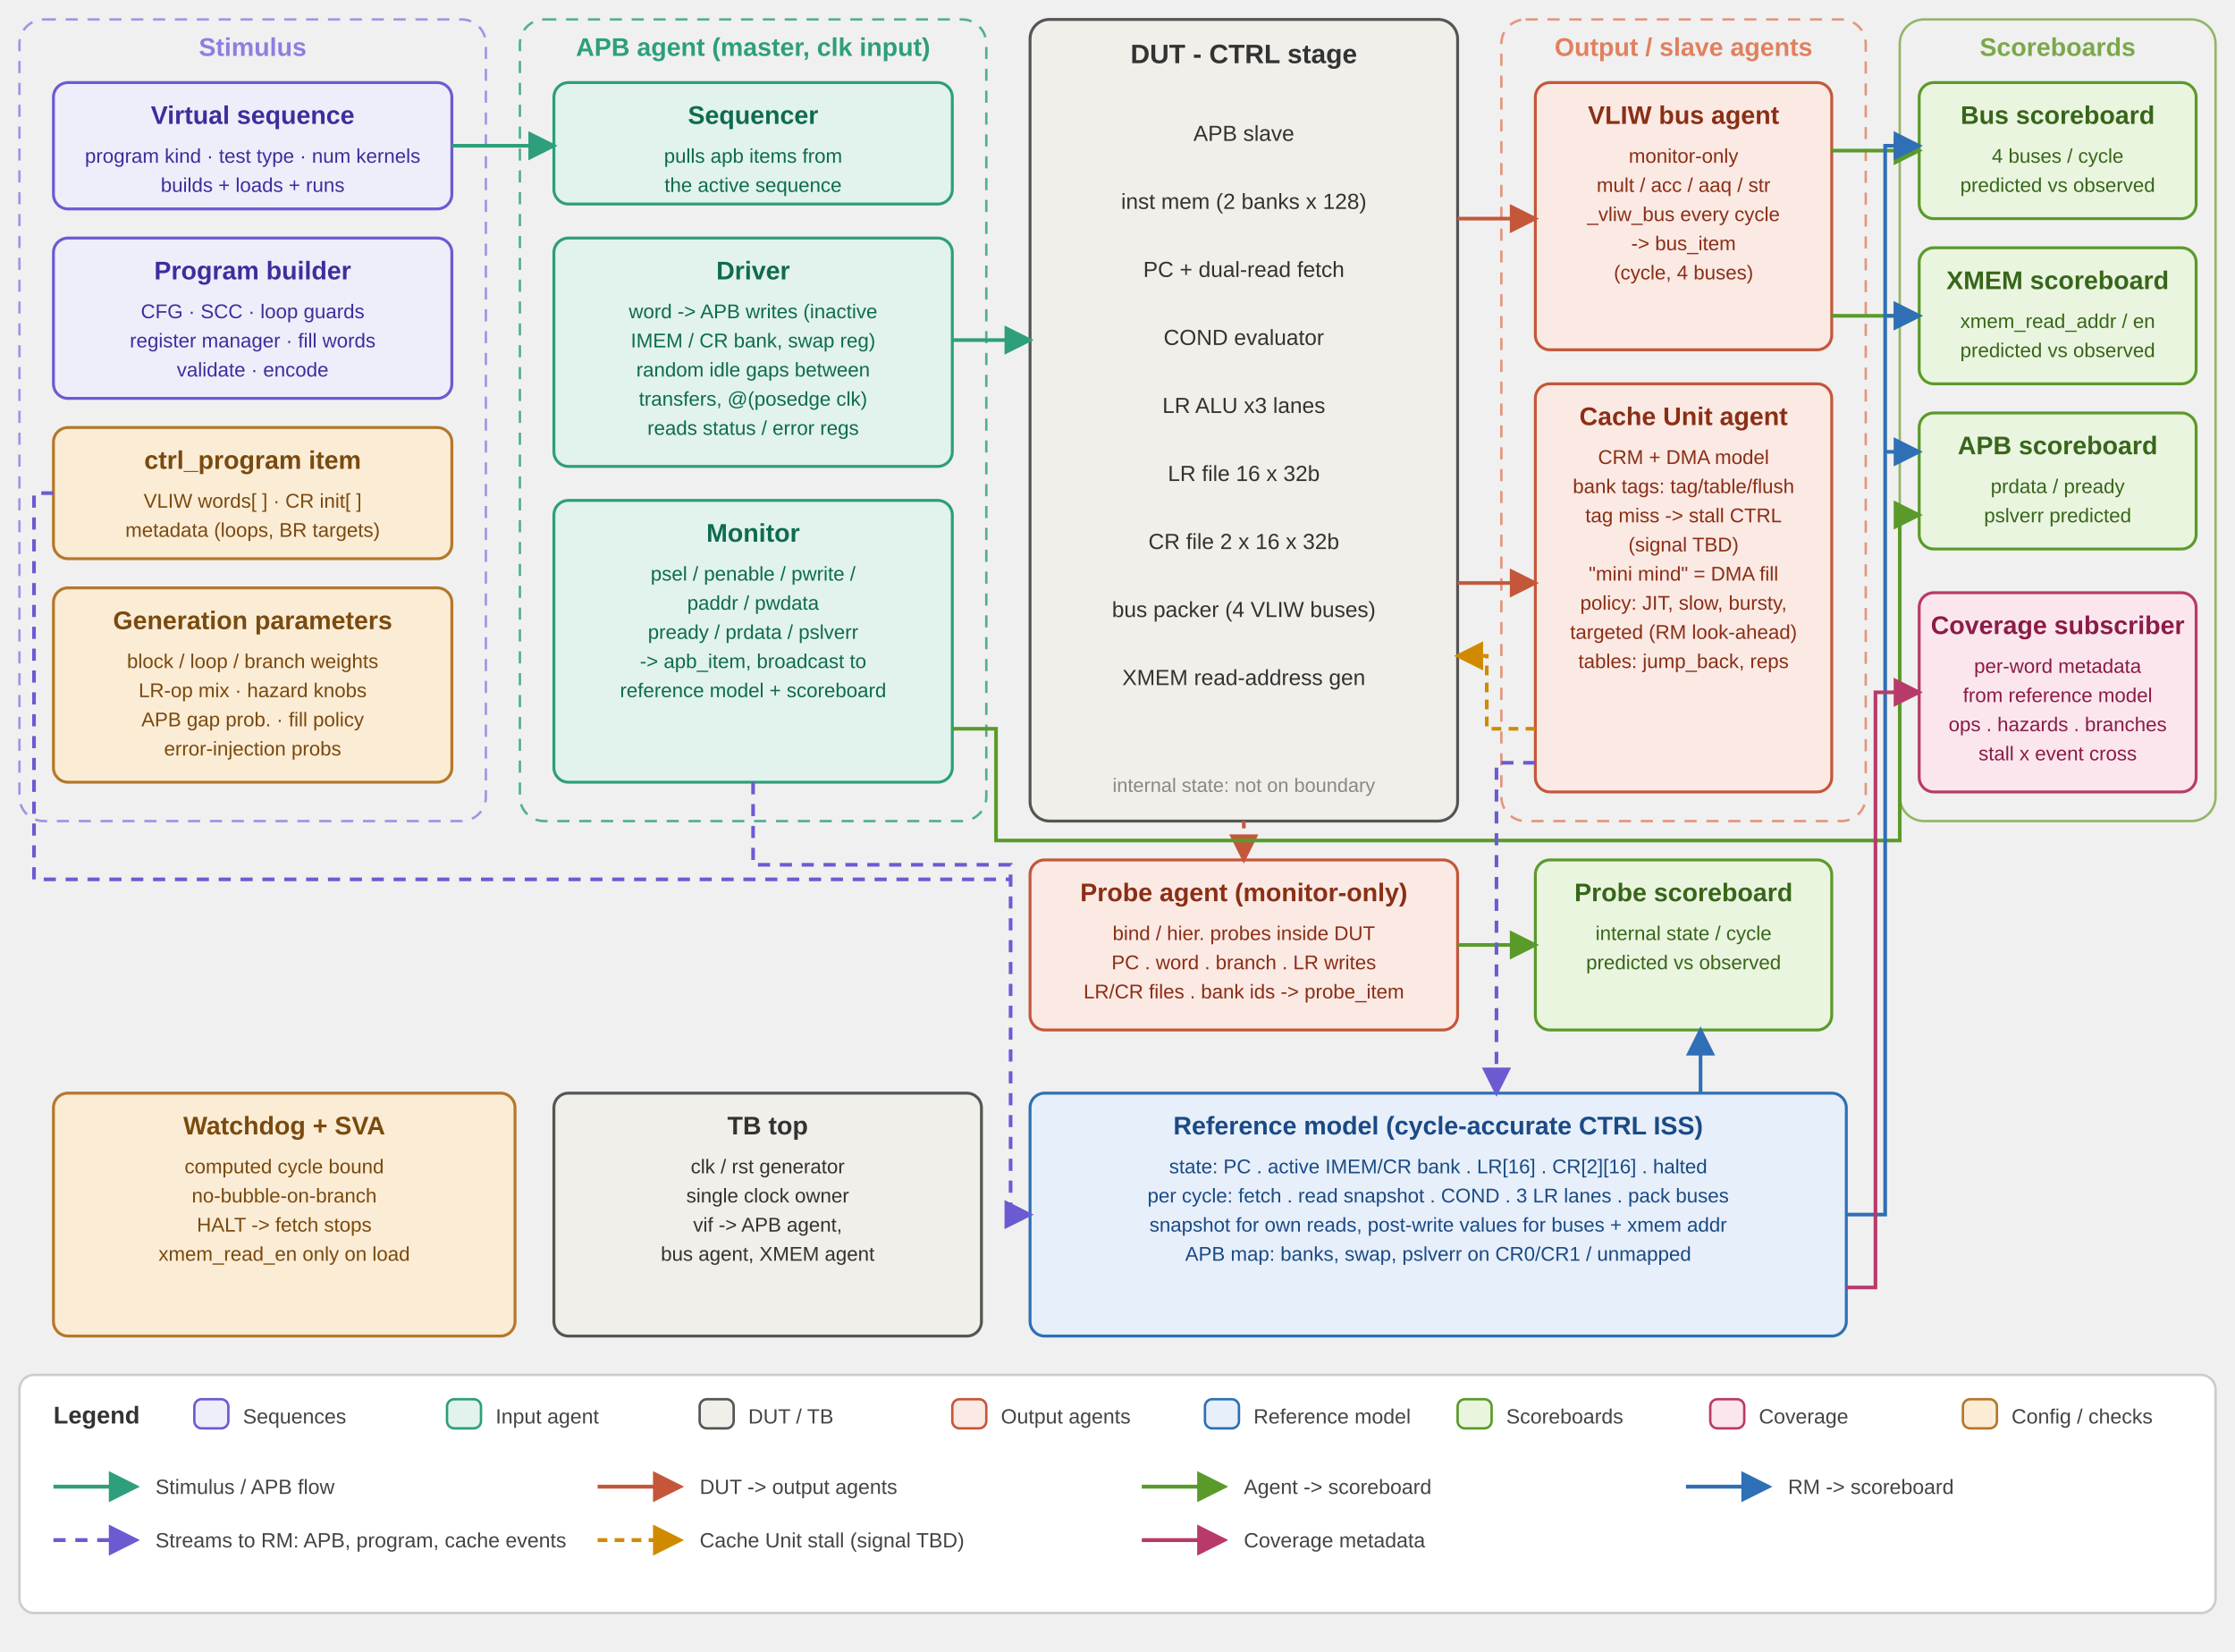
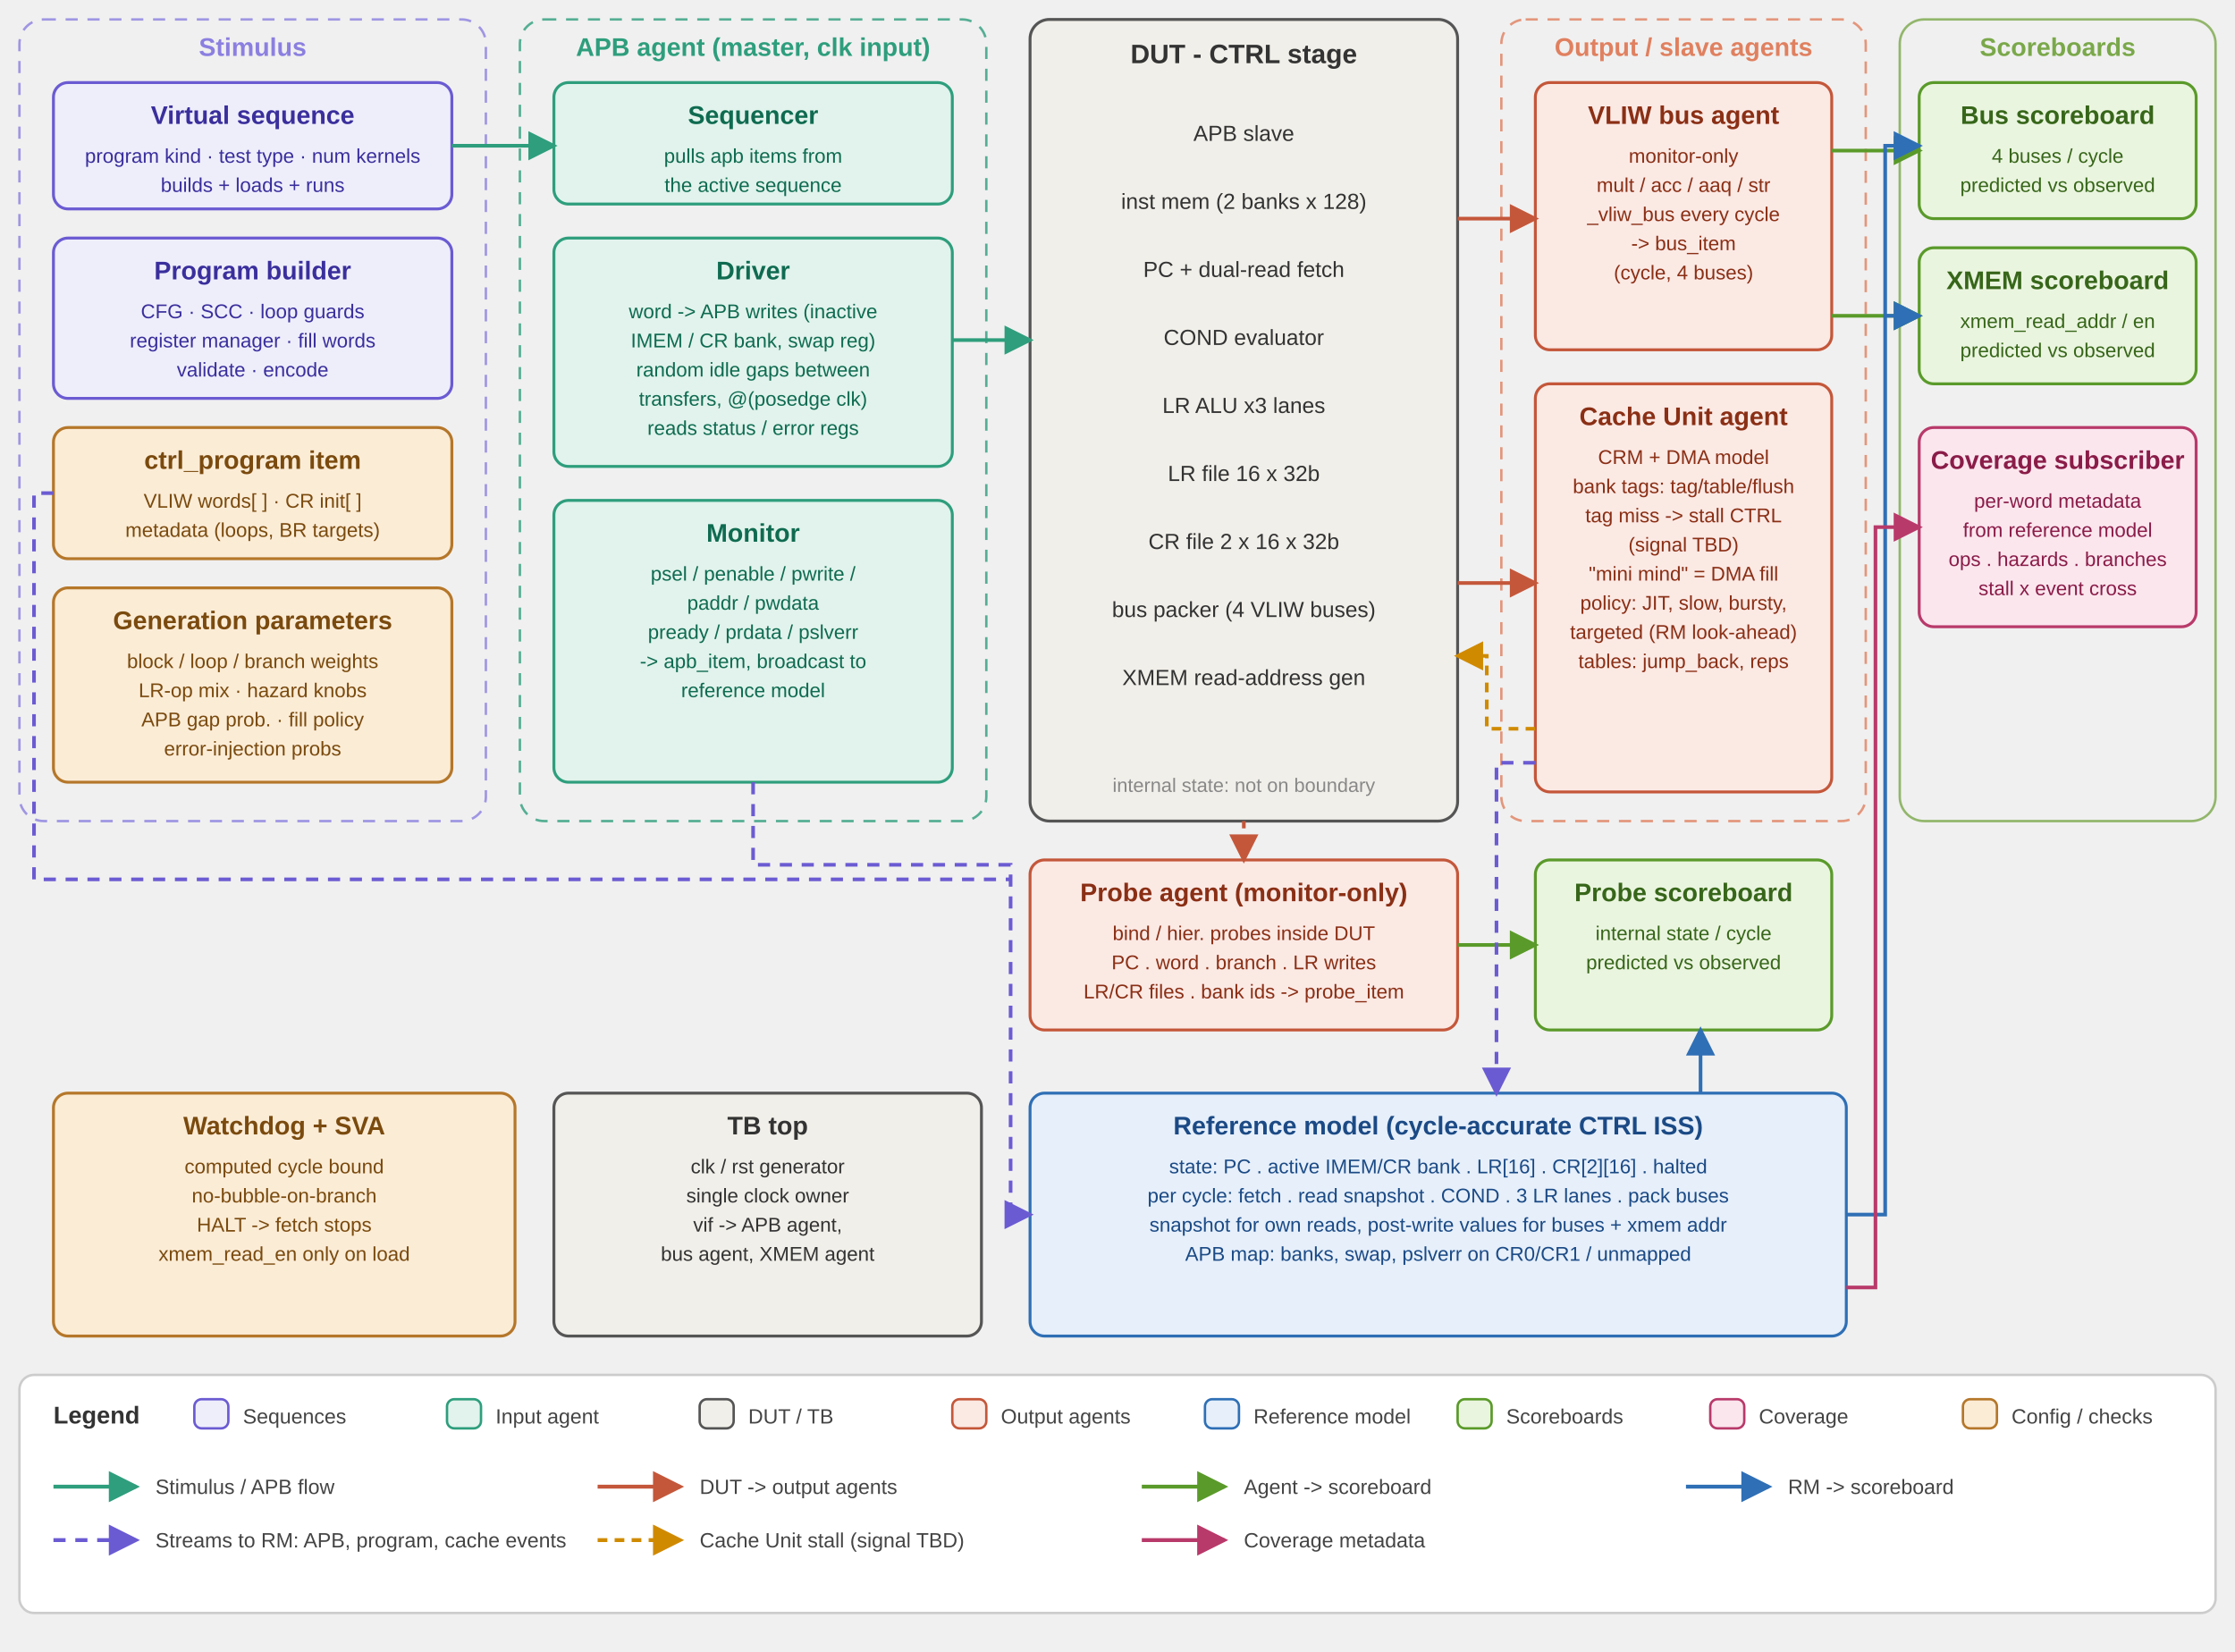
<svg xmlns="http://www.w3.org/2000/svg" viewBox="0 0 920 680" font-family="Arial, Helvetica, sans-serif">
  <defs>
    <marker id="a2e9e7c" markerWidth="8" markerHeight="8" refX="7" refY="4" orient="auto">
      <path d="M0,0 L8,4 L0,8 z" fill="#2e9e7c" />
    </marker>
    <marker id="ac4573a" markerWidth="8" markerHeight="8" refX="7" refY="4" orient="auto">
      <path d="M0,0 L8,4 L0,8 z" fill="#c4573a" />
    </marker>
    <marker id="a5a9a2a" markerWidth="8" markerHeight="8" refX="7" refY="4" orient="auto">
      <path d="M0,0 L8,4 L0,8 z" fill="#5a9a2a" />
    </marker>
    <marker id="a2f6fb5" markerWidth="8" markerHeight="8" refX="7" refY="4" orient="auto">
      <path d="M0,0 L8,4 L0,8 z" fill="#2f6fb5" />
    </marker>
    <marker id="ab83a6a" markerWidth="8" markerHeight="8" refX="7" refY="4" orient="auto">
      <path d="M0,0 L8,4 L0,8 z" fill="#b83a6a" />
    </marker>
    <marker id="a6b5bd2" markerWidth="8" markerHeight="8" refX="7" refY="4" orient="auto">
      <path d="M0,0 L8,4 L0,8 z" fill="#6b5bd2" />
    </marker>
    <marker id="a888888" markerWidth="8" markerHeight="8" refX="7" refY="4" orient="auto">
      <path d="M0,0 L8,4 L0,8 z" fill="#888888" />
    </marker>
    <marker id="ad08a00" markerWidth="8" markerHeight="8" refX="7" refY="4" orient="auto">
      <path d="M0,0 L8,4 L0,8 z" fill="#d08a00" />
    </marker>
  </defs>
  <rect x="8" y="8" width="192" height="330" rx="10" fill="none" stroke="#8b7fe0" stroke-width="1" stroke-dasharray="5,4" opacity=".8" />
  <text x="104.0" y="23" text-anchor="middle" font-weight="bold" font-size="10.5" fill="#8b7fe0">Stimulus</text>
  <rect x="214" y="8" width="192" height="330" rx="10" fill="none" stroke="#2e9e7c" stroke-width="1" stroke-dasharray="5,4" opacity=".8" />
  <text x="310.0" y="23" text-anchor="middle" font-weight="bold" font-size="10.5" fill="#2e9e7c">APB agent (master, clk input)</text>
  <rect x="618" y="8" width="150" height="330" rx="10" fill="none" stroke="#e0805f" stroke-width="1" stroke-dasharray="5,4" opacity=".8" />
  <text x="693.0" y="23" text-anchor="middle" font-weight="bold" font-size="10.5" fill="#e0805f">Output / slave agents</text>
  <rect x="22" y="34" width="164" height="52" rx="6" fill="#eeeefb" stroke="#6b5bd2" stroke-width="1.2" />
  <text x="104.0" y="51" text-anchor="middle" font-weight="bold" font-size="10.5" fill="#3a2f9c">Virtual sequence</text>
  <text x="104.0" y="67" text-anchor="middle" font-size="8.2" fill="#3a2f9c">program kind · test type · num kernels</text>
  <text x="104.0" y="79" text-anchor="middle" font-size="8.2" fill="#3a2f9c">builds + loads + runs</text>
  <rect x="22" y="98" width="164" height="66" rx="6" fill="#eeeefb" stroke="#6b5bd2" stroke-width="1.2" />
  <text x="104.0" y="115" text-anchor="middle" font-weight="bold" font-size="10.5" fill="#3a2f9c">Program builder</text>
  <text x="104.0" y="131" text-anchor="middle" font-size="8.2" fill="#3a2f9c">CFG · SCC · loop guards</text>
  <text x="104.0" y="143" text-anchor="middle" font-size="8.2" fill="#3a2f9c">register manager · fill words</text>
  <text x="104.0" y="155" text-anchor="middle" font-size="8.2" fill="#3a2f9c">validate · encode</text>
  <rect x="22" y="176" width="164" height="54" rx="6" fill="#fbecd6" stroke="#b5772a" stroke-width="1.2" />
  <text x="104.0" y="193" text-anchor="middle" font-weight="bold" font-size="10.5" fill="#7a4a0e">ctrl_program item</text>
  <text x="104.0" y="209" text-anchor="middle" font-size="8.2" fill="#7a4a0e">VLIW words[ ] · CR init[ ]</text>
  <text x="104.0" y="221" text-anchor="middle" font-size="8.2" fill="#7a4a0e">metadata (loops, BR targets)</text>
  <rect x="22" y="242" width="164" height="80" rx="6" fill="#fbecd6" stroke="#b5772a" stroke-width="1.2" />
  <text x="104.0" y="259" text-anchor="middle" font-weight="bold" font-size="10.5" fill="#7a4a0e">Generation parameters</text>
  <text x="104.0" y="275" text-anchor="middle" font-size="8.2" fill="#7a4a0e">block / loop / branch weights</text>
  <text x="104.0" y="287" text-anchor="middle" font-size="8.2" fill="#7a4a0e">LR-op mix · hazard knobs</text>
  <text x="104.0" y="299" text-anchor="middle" font-size="8.2" fill="#7a4a0e">APB gap prob. · fill policy</text>
  <text x="104.0" y="311" text-anchor="middle" font-size="8.2" fill="#7a4a0e">error-injection probs</text>
  <rect x="228" y="34" width="164" height="50" rx="6" fill="#e1f3ec" stroke="#2e9e7c" stroke-width="1.2" />
  <text x="310.0" y="51" text-anchor="middle" font-weight="bold" font-size="10.5" fill="#0f6b50">Sequencer</text>
  <text x="310.0" y="67" text-anchor="middle" font-size="8.2" fill="#0f6b50">pulls apb items from</text>
  <text x="310.0" y="79" text-anchor="middle" font-size="8.2" fill="#0f6b50">the active sequence</text>
  <rect x="228" y="98" width="164" height="94" rx="6" fill="#e1f3ec" stroke="#2e9e7c" stroke-width="1.2" />
  <text x="310.0" y="115" text-anchor="middle" font-weight="bold" font-size="10.5" fill="#0f6b50">Driver</text>
  <text x="310.0" y="131" text-anchor="middle" font-size="8.2" fill="#0f6b50">word -&gt; APB writes (inactive</text>
  <text x="310.0" y="143" text-anchor="middle" font-size="8.2" fill="#0f6b50">IMEM / CR bank, swap reg)</text>
  <text x="310.0" y="155" text-anchor="middle" font-size="8.2" fill="#0f6b50">random idle gaps between</text>
  <text x="310.0" y="167" text-anchor="middle" font-size="8.2" fill="#0f6b50">transfers, @(posedge clk)</text>
  <text x="310.0" y="179" text-anchor="middle" font-size="8.2" fill="#0f6b50">reads status / error regs</text>
  <rect x="228" y="206" width="164" height="116" rx="6" fill="#e1f3ec" stroke="#2e9e7c" stroke-width="1.2" />
  <text x="310.0" y="223" text-anchor="middle" font-weight="bold" font-size="10.5" fill="#0f6b50">Monitor</text>
  <text x="310.0" y="239" text-anchor="middle" font-size="8.2" fill="#0f6b50">psel / penable / pwrite /</text>
  <text x="310.0" y="251" text-anchor="middle" font-size="8.2" fill="#0f6b50">paddr / pwdata</text>
  <text x="310.0" y="263" text-anchor="middle" font-size="8.2" fill="#0f6b50">pready / prdata / pslverr</text>
  <text x="310.0" y="275" text-anchor="middle" font-size="8.2" fill="#0f6b50">-&gt; apb_item, broadcast to</text>
-   <text x="310.0" y="287" text-anchor="middle" font-size="8.2" fill="#0f6b50">reference model + scoreboard</text>
+   <text x="310.0" y="287" text-anchor="middle" font-size="8.2" fill="#0f6b50">reference model</text>
  <rect x="424" y="8" width="176" height="330" rx="8" fill="#f1efe9" stroke="#555555" stroke-width="1.2" />
  <text x="512" y="26" text-anchor="middle" font-weight="bold" font-size="11" fill="#333333">DUT - CTRL stage</text>
  <text x="512" y="58" text-anchor="middle" font-size="9" fill="#333333">APB slave</text>
  <text x="512" y="86" text-anchor="middle" font-size="9" fill="#333333">inst mem (2 banks x 128)</text>
  <text x="512" y="114" text-anchor="middle" font-size="9" fill="#333333">PC + dual-read fetch</text>
  <text x="512" y="142" text-anchor="middle" font-size="9" fill="#333333">COND evaluator</text>
  <text x="512" y="170" text-anchor="middle" font-size="9" fill="#333333">LR ALU x3 lanes</text>
  <text x="512" y="198" text-anchor="middle" font-size="9" fill="#333333">LR file 16 x 32b</text>
  <text x="512" y="226" text-anchor="middle" font-size="9" fill="#333333">CR file 2 x 16 x 32b</text>
  <text x="512" y="254" text-anchor="middle" font-size="9" fill="#333333">bus packer (4 VLIW buses)</text>
  <text x="512" y="282" text-anchor="middle" font-size="9" fill="#333333">XMEM read-address gen</text>
  <text x="512" y="326" text-anchor="middle" font-size="8" fill="#888">internal state: not on boundary</text>
  <rect x="632" y="34" width="122" height="110" rx="6" fill="#fbe9e4" stroke="#c4573a" stroke-width="1.2" />
  <text x="693.0" y="51" text-anchor="middle" font-weight="bold" font-size="10.5" fill="#8a2f15">VLIW bus agent</text>
  <text x="693.0" y="67" text-anchor="middle" font-size="8.2" fill="#8a2f15">monitor-only</text>
  <text x="693.0" y="79" text-anchor="middle" font-size="8.2" fill="#8a2f15">mult / acc / aaq / str</text>
  <text x="693.0" y="91" text-anchor="middle" font-size="8.2" fill="#8a2f15">_vliw_bus every cycle</text>
  <text x="693.0" y="103" text-anchor="middle" font-size="8.2" fill="#8a2f15">-&gt; bus_item</text>
  <text x="693.0" y="115" text-anchor="middle" font-size="8.2" fill="#8a2f15">(cycle, 4 buses)</text>
  <rect x="632" y="158" width="122" height="168" rx="6" fill="#fbe9e4" stroke="#c4573a" stroke-width="1.2" />
  <text x="693.0" y="175" text-anchor="middle" font-weight="bold" font-size="10.5" fill="#8a2f15">Cache Unit agent</text>
  <text x="693.0" y="191" text-anchor="middle" font-size="8.2" fill="#8a2f15">CRM + DMA model</text>
  <text x="693.0" y="203" text-anchor="middle" font-size="8.2" fill="#8a2f15">bank tags: tag/table/flush</text>
  <text x="693.0" y="215" text-anchor="middle" font-size="8.2" fill="#8a2f15">tag miss -&gt; stall CTRL</text>
  <text x="693.0" y="227" text-anchor="middle" font-size="8.2" fill="#8a2f15">(signal TBD)</text>
  <text x="693.0" y="239" text-anchor="middle" font-size="8.2" fill="#8a2f15">"mini mind" = DMA fill</text>
  <text x="693.0" y="251" text-anchor="middle" font-size="8.2" fill="#8a2f15">policy: JIT, slow, bursty,</text>
  <text x="693.0" y="263" text-anchor="middle" font-size="8.2" fill="#8a2f15">targeted (RM look-ahead)</text>
  <text x="693.0" y="275" text-anchor="middle" font-size="8.2" fill="#8a2f15">tables: jump_back, reps</text>
  <rect x="782" y="8" width="130" height="330" rx="10" fill="none" stroke="#7aa84a" stroke-width="1" stroke-dasharray="none" opacity=".8" />
  <text x="847.0" y="23" text-anchor="middle" font-weight="bold" font-size="10.5" fill="#7aa84a">Scoreboards</text>
  <rect x="790" y="34" width="114" height="56" rx="6" fill="#eaf5df" stroke="#5a9a2a" stroke-width="1.2" />
  <text x="847.0" y="51" text-anchor="middle" font-weight="bold" font-size="10.5" fill="#37661a">Bus scoreboard</text>
  <text x="847.0" y="67" text-anchor="middle" font-size="8.2" fill="#37661a">4 buses / cycle</text>
  <text x="847.0" y="79" text-anchor="middle" font-size="8.2" fill="#37661a">predicted vs observed</text>
  <rect x="790" y="102" width="114" height="56" rx="6" fill="#eaf5df" stroke="#5a9a2a" stroke-width="1.2" />
  <text x="847.0" y="119" text-anchor="middle" font-weight="bold" font-size="10.5" fill="#37661a">XMEM scoreboard</text>
  <text x="847.0" y="135" text-anchor="middle" font-size="8.2" fill="#37661a">xmem_read_addr / en</text>
  <text x="847.0" y="147" text-anchor="middle" font-size="8.2" fill="#37661a">predicted vs observed</text>
-   <rect x="790" y="170" width="114" height="56" rx="6" fill="#eaf5df" stroke="#5a9a2a" stroke-width="1.2" />
-   <text x="847.0" y="187" text-anchor="middle" font-weight="bold" font-size="10.5" fill="#37661a">APB scoreboard</text>
-   <text x="847.0" y="203" text-anchor="middle" font-size="8.2" fill="#37661a">prdata / pready</text>
-   <text x="847.0" y="215" text-anchor="middle" font-size="8.2" fill="#37661a">pslverr predicted</text>
-   <rect x="790" y="244" width="114" height="82" rx="6" fill="#fbe6ee" stroke="#b83a6a" stroke-width="1.2" />
-   <text x="847.0" y="261" text-anchor="middle" font-weight="bold" font-size="10.5" fill="#8a1c48">Coverage subscriber</text>
-   <text x="847.0" y="277" text-anchor="middle" font-size="8.2" fill="#8a1c48">per-word metadata</text>
-   <text x="847.0" y="289" text-anchor="middle" font-size="8.2" fill="#8a1c48">from reference model</text>
-   <text x="847.0" y="301" text-anchor="middle" font-size="8.2" fill="#8a1c48">ops . hazards . branches</text>
-   <text x="847.0" y="313" text-anchor="middle" font-size="8.2" fill="#8a1c48">stall x event cross</text>
+   <rect x="790" y="176" width="114" height="82" rx="6" fill="#fbe6ee" stroke="#b83a6a" stroke-width="1.2" />
+   <text x="847.0" y="193" text-anchor="middle" font-weight="bold" font-size="10.5" fill="#8a1c48">Coverage subscriber</text>
+   <text x="847.0" y="209" text-anchor="middle" font-size="8.2" fill="#8a1c48">per-word metadata</text>
+   <text x="847.0" y="221" text-anchor="middle" font-size="8.2" fill="#8a1c48">from reference model</text>
+   <text x="847.0" y="233" text-anchor="middle" font-size="8.2" fill="#8a1c48">ops . hazards . branches</text>
+   <text x="847.0" y="245" text-anchor="middle" font-size="8.2" fill="#8a1c48">stall x event cross</text>
  <rect x="424" y="450" width="336" height="100" rx="6" fill="#e6effa" stroke="#2f6fb5" stroke-width="1.2" />
  <text x="592.0" y="467" text-anchor="middle" font-weight="bold" font-size="10.5" fill="#1b4a85">Reference model (cycle-accurate CTRL ISS)</text>
  <text x="592.0" y="483" text-anchor="middle" font-size="8.2" fill="#1b4a85">state: PC . active IMEM/CR bank . LR[16] . CR[2][16] . halted</text>
  <text x="592.0" y="495" text-anchor="middle" font-size="8.2" fill="#1b4a85">per cycle: fetch . read snapshot . COND . 3 LR lanes . pack buses</text>
  <text x="592.0" y="507" text-anchor="middle" font-size="8.2" fill="#1b4a85">snapshot for own reads, post-write values for buses + xmem addr</text>
  <text x="592.0" y="519" text-anchor="middle" font-size="8.2" fill="#1b4a85">APB map: banks, swap, pslverr on CR0/CR1 / unmapped</text>
  <rect x="22" y="450" width="190" height="100" rx="6" fill="#fbecd6" stroke="#b5772a" stroke-width="1.2" />
  <text x="117.0" y="467" text-anchor="middle" font-weight="bold" font-size="10.5" fill="#7a4a0e">Watchdog + SVA</text>
  <text x="117.0" y="483" text-anchor="middle" font-size="8.2" fill="#7a4a0e">computed cycle bound</text>
  <text x="117.0" y="495" text-anchor="middle" font-size="8.2" fill="#7a4a0e">no-bubble-on-branch</text>
  <text x="117.0" y="507" text-anchor="middle" font-size="8.2" fill="#7a4a0e">HALT -&gt; fetch stops</text>
  <text x="117.0" y="519" text-anchor="middle" font-size="8.2" fill="#7a4a0e">xmem_read_en only on load</text>
  <rect x="228" y="450" width="176" height="100" rx="6" fill="#f1efe9" stroke="#555555" stroke-width="1.2" />
  <text x="316.0" y="467" text-anchor="middle" font-weight="bold" font-size="10.5" fill="#333333">TB top</text>
  <text x="316.0" y="483" text-anchor="middle" font-size="8.2" fill="#333333">clk / rst generator</text>
  <text x="316.0" y="495" text-anchor="middle" font-size="8.2" fill="#333333">single clock owner</text>
  <text x="316.0" y="507" text-anchor="middle" font-size="8.2" fill="#333333">vif -&gt; APB agent,</text>
  <text x="316.0" y="519" text-anchor="middle" font-size="8.2" fill="#333333">bus agent, XMEM agent</text>
  <rect x="424" y="354" width="176" height="70" rx="6" fill="#fbe9e4" stroke="#c4573a" stroke-width="1.2" />
  <text x="512.0" y="371" text-anchor="middle" font-weight="bold" font-size="10.5" fill="#8a2f15">Probe agent (monitor-only)</text>
  <text x="512.0" y="387" text-anchor="middle" font-size="8.2" fill="#8a2f15">bind / hier. probes inside DUT</text>
  <text x="512.0" y="399" text-anchor="middle" font-size="8.2" fill="#8a2f15">PC . word . branch . LR writes</text>
  <text x="512.0" y="411" text-anchor="middle" font-size="8.2" fill="#8a2f15">LR/CR files . bank ids -&gt; probe_item</text>
  <rect x="632" y="354" width="122" height="70" rx="6" fill="#eaf5df" stroke="#5a9a2a" stroke-width="1.2" />
  <text x="693.0" y="371" text-anchor="middle" font-weight="bold" font-size="10.5" fill="#37661a">Probe scoreboard</text>
  <text x="693.0" y="387" text-anchor="middle" font-size="8.2" fill="#37661a">internal state / cycle</text>
  <text x="693.0" y="399" text-anchor="middle" font-size="8.2" fill="#37661a">predicted vs observed</text>
  <path d="M186,60 L228,60" stroke="#2e9e7c" stroke-width="1.5" fill="none" marker-end="url(#a2e9e7c)" />
  <path d="M392,140 L424,140" stroke="#2e9e7c" stroke-width="1.5" fill="none" marker-end="url(#a2e9e7c)" />
  <path d="M600,90 L632,90" stroke="#c4573a" stroke-width="1.5" fill="none" marker-end="url(#ac4573a)" />
  <path d="M600,240 L632,240" stroke="#c4573a" stroke-width="1.5" fill="none" marker-end="url(#ac4573a)" />
  <polyline points="632,300 612,300 612,270 600,270" stroke="#d08a00" stroke-width="1.5" fill="none" stroke-dasharray="4,3" marker-end="url(#ad08a00)" />
  <path d="M512,338 L512,354" stroke="#c4573a" stroke-width="1.5" fill="none" stroke-dasharray="3,3" marker-end="url(#ac4573a)" />
  <path d="M600,389 L632,389" stroke="#5a9a2a" stroke-width="1.5" fill="none" marker-end="url(#a5a9a2a)" />
  <path d="M700,450 L700,424" stroke="#2f6fb5" stroke-width="1.5" fill="none" marker-end="url(#a2f6fb5)" />
  <path d="M754,62 L790,62" stroke="#5a9a2a" stroke-width="1.5" fill="none" marker-end="url(#a5a9a2a)" />
  <path d="M754,130 L790,130" stroke="#5a9a2a" stroke-width="1.5" fill="none" marker-end="url(#a5a9a2a)" />
-   <polyline points="392,300 410,300 410,346 782,346 782,212 790,212" stroke="#5a9a2a" stroke-width="1.5" fill="none" marker-end="url(#a5a9a2a)" />
  <polyline points="310,322 310,356 416,356 416,500 424,500" stroke="#6b5bd2" stroke-width="1.5" fill="none" stroke-dasharray="5,4" marker-end="url(#a6b5bd2)" />
  <polyline points="760,500 776,500 776,60 790,60" stroke="#2f6fb5" stroke-width="1.5" fill="none" marker-end="url(#a2f6fb5)" />
  <polyline points="776,130 790,130" stroke="#2f6fb5" stroke-width="1.5" fill="none" marker-end="url(#a2f6fb5)" />
-   <polyline points="776,186 790,186" stroke="#2f6fb5" stroke-width="1.5" fill="none" marker-end="url(#a2f6fb5)" />
-   <polyline points="760,530 772,530 772,285 790,285" stroke="#b83a6a" stroke-width="1.5" fill="none" marker-end="url(#ab83a6a)" />
+   <polyline points="760,530 772,530 772,217 790,217" stroke="#b83a6a" stroke-width="1.5" fill="none" marker-end="url(#ab83a6a)" />
  <polyline points="632,314 616,314 616,450" stroke="#6b5bd2" stroke-width="1.5" fill="none" stroke-dasharray="5,4" marker-end="url(#a6b5bd2)" />
  <polyline points="22,203 14,203 14,362 416,362" stroke="#6b5bd2" stroke-width="1.5" fill="none" stroke-dasharray="5,4" />
  <rect x="8" y="566" width="904" height="98" rx="6" fill="#fff" stroke="#ccc" />
  <text x="22" y="586" font-weight="bold" font-size="10" fill="#333">Legend</text>
  <rect x="80" y="576" width="14" height="12" rx="3" fill="#eeeefb" stroke="#6b5bd2" />
  <text x="100" y="586" font-size="8.5" fill="#444">Sequences</text>
  <rect x="184" y="576" width="14" height="12" rx="3" fill="#e1f3ec" stroke="#2e9e7c" />
  <text x="204" y="586" font-size="8.5" fill="#444">Input agent</text>
  <rect x="288" y="576" width="14" height="12" rx="3" fill="#f1efe9" stroke="#555" />
  <text x="308" y="586" font-size="8.5" fill="#444">DUT / TB</text>
  <rect x="392" y="576" width="14" height="12" rx="3" fill="#fbe9e4" stroke="#c4573a" />
  <text x="412" y="586" font-size="8.5" fill="#444">Output agents</text>
  <rect x="496" y="576" width="14" height="12" rx="3" fill="#e6effa" stroke="#2f6fb5" />
  <text x="516" y="586" font-size="8.5" fill="#444">Reference model</text>
  <rect x="600" y="576" width="14" height="12" rx="3" fill="#eaf5df" stroke="#5a9a2a" />
  <text x="620" y="586" font-size="8.5" fill="#444">Scoreboards</text>
  <rect x="704" y="576" width="14" height="12" rx="3" fill="#fbe6ee" stroke="#b83a6a" />
  <text x="724" y="586" font-size="8.5" fill="#444">Coverage</text>
  <rect x="808" y="576" width="14" height="12" rx="3" fill="#fbecd6" stroke="#b5772a" />
  <text x="828" y="586" font-size="8.5" fill="#444">Config / checks</text>
  <line x1="22" y1="612" x2="56" y2="612" stroke="#2e9e7c" stroke-width="1.6" marker-end="url(#a2e9e7c)" />
  <text x="64" y="615" font-size="8.5" fill="#444">Stimulus / APB flow</text>
  <line x1="246" y1="612" x2="280" y2="612" stroke="#c4573a" stroke-width="1.6" marker-end="url(#ac4573a)" />
  <text x="288" y="615" font-size="8.5" fill="#444">DUT -&gt; output agents</text>
  <line x1="470" y1="612" x2="504" y2="612" stroke="#5a9a2a" stroke-width="1.6" marker-end="url(#a5a9a2a)" />
  <text x="512" y="615" font-size="8.5" fill="#444">Agent -&gt; scoreboard</text>
  <line x1="694" y1="612" x2="728" y2="612" stroke="#2f6fb5" stroke-width="1.6" marker-end="url(#a2f6fb5)" />
  <text x="736" y="615" font-size="8.5" fill="#444">RM -&gt; scoreboard</text>
  <line x1="22" y1="634" x2="56" y2="634" stroke="#6b5bd2" stroke-width="1.6" stroke-dasharray="5,4" marker-end="url(#a6b5bd2)" />
  <text x="64" y="637" font-size="8.5" fill="#444">Streams to RM: APB, program, cache events</text>
  <line x1="246" y1="634" x2="280" y2="634" stroke="#d08a00" stroke-width="1.6" stroke-dasharray="4,3" marker-end="url(#ad08a00)" />
  <text x="288" y="637" font-size="8.5" fill="#444">Cache Unit stall (signal TBD)</text>
  <line x1="470" y1="634" x2="504" y2="634" stroke="#b83a6a" stroke-width="1.6" marker-end="url(#ab83a6a)" />
  <text x="512" y="637" font-size="8.5" fill="#444">Coverage metadata</text>
</svg>
